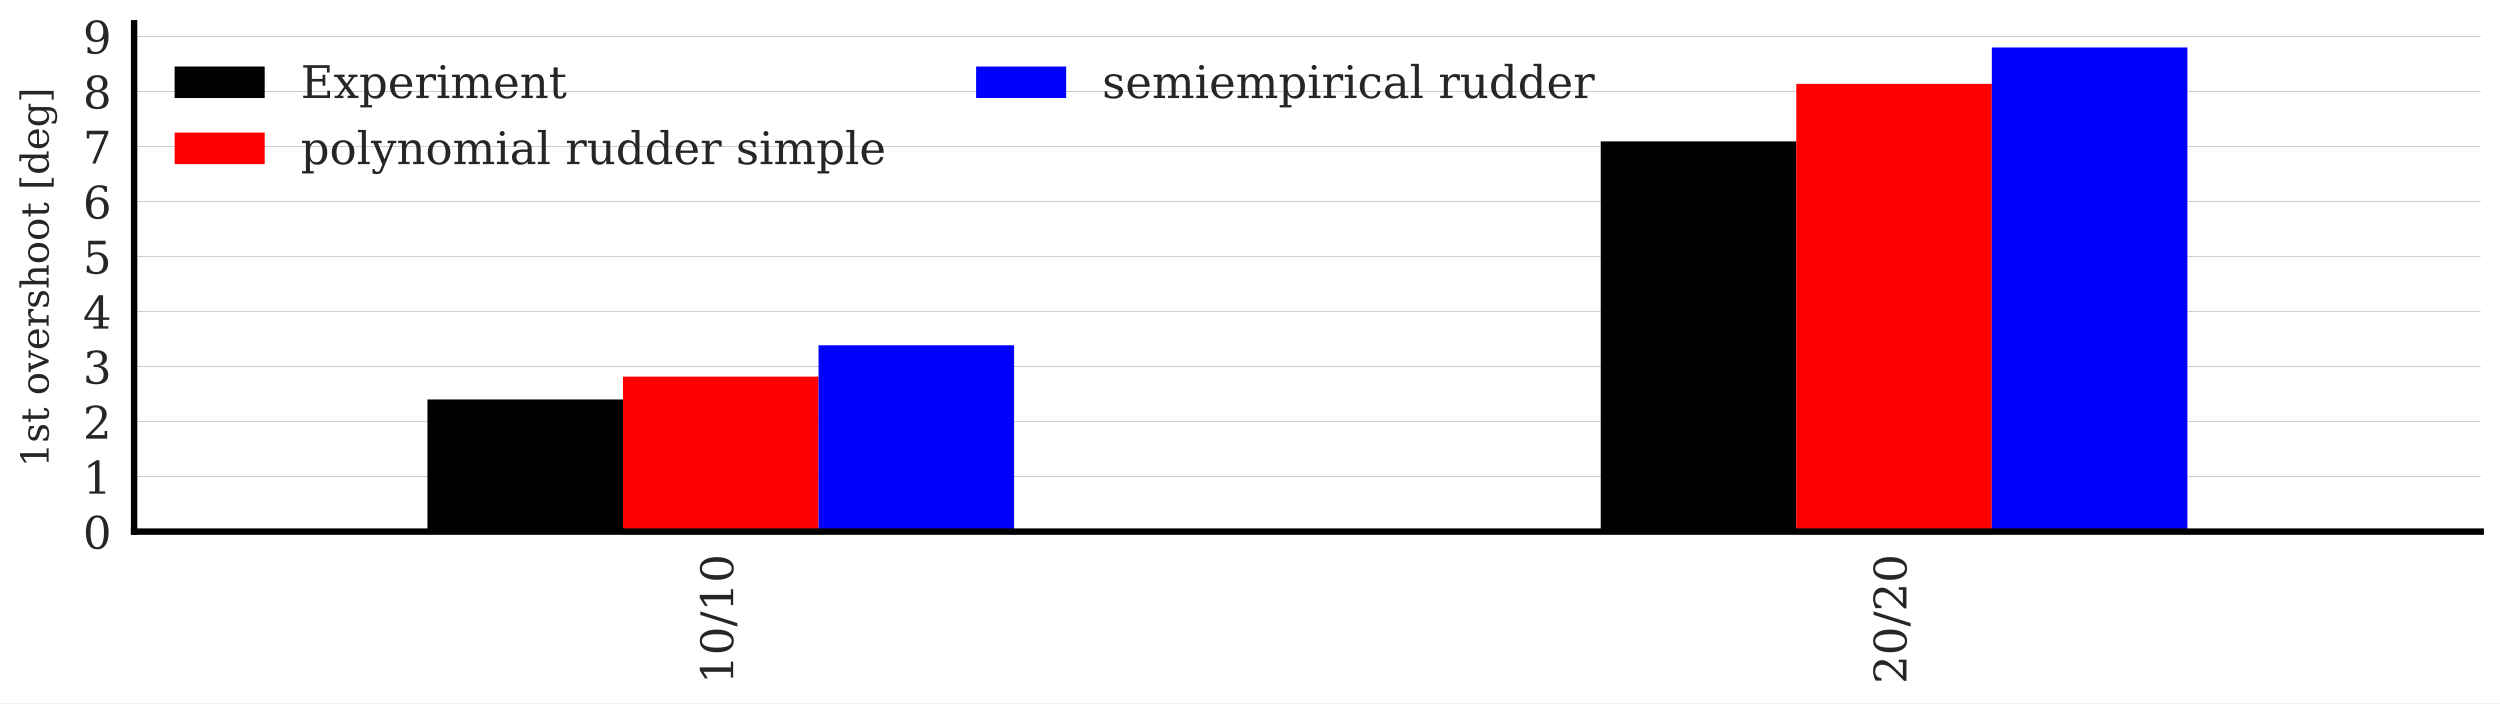
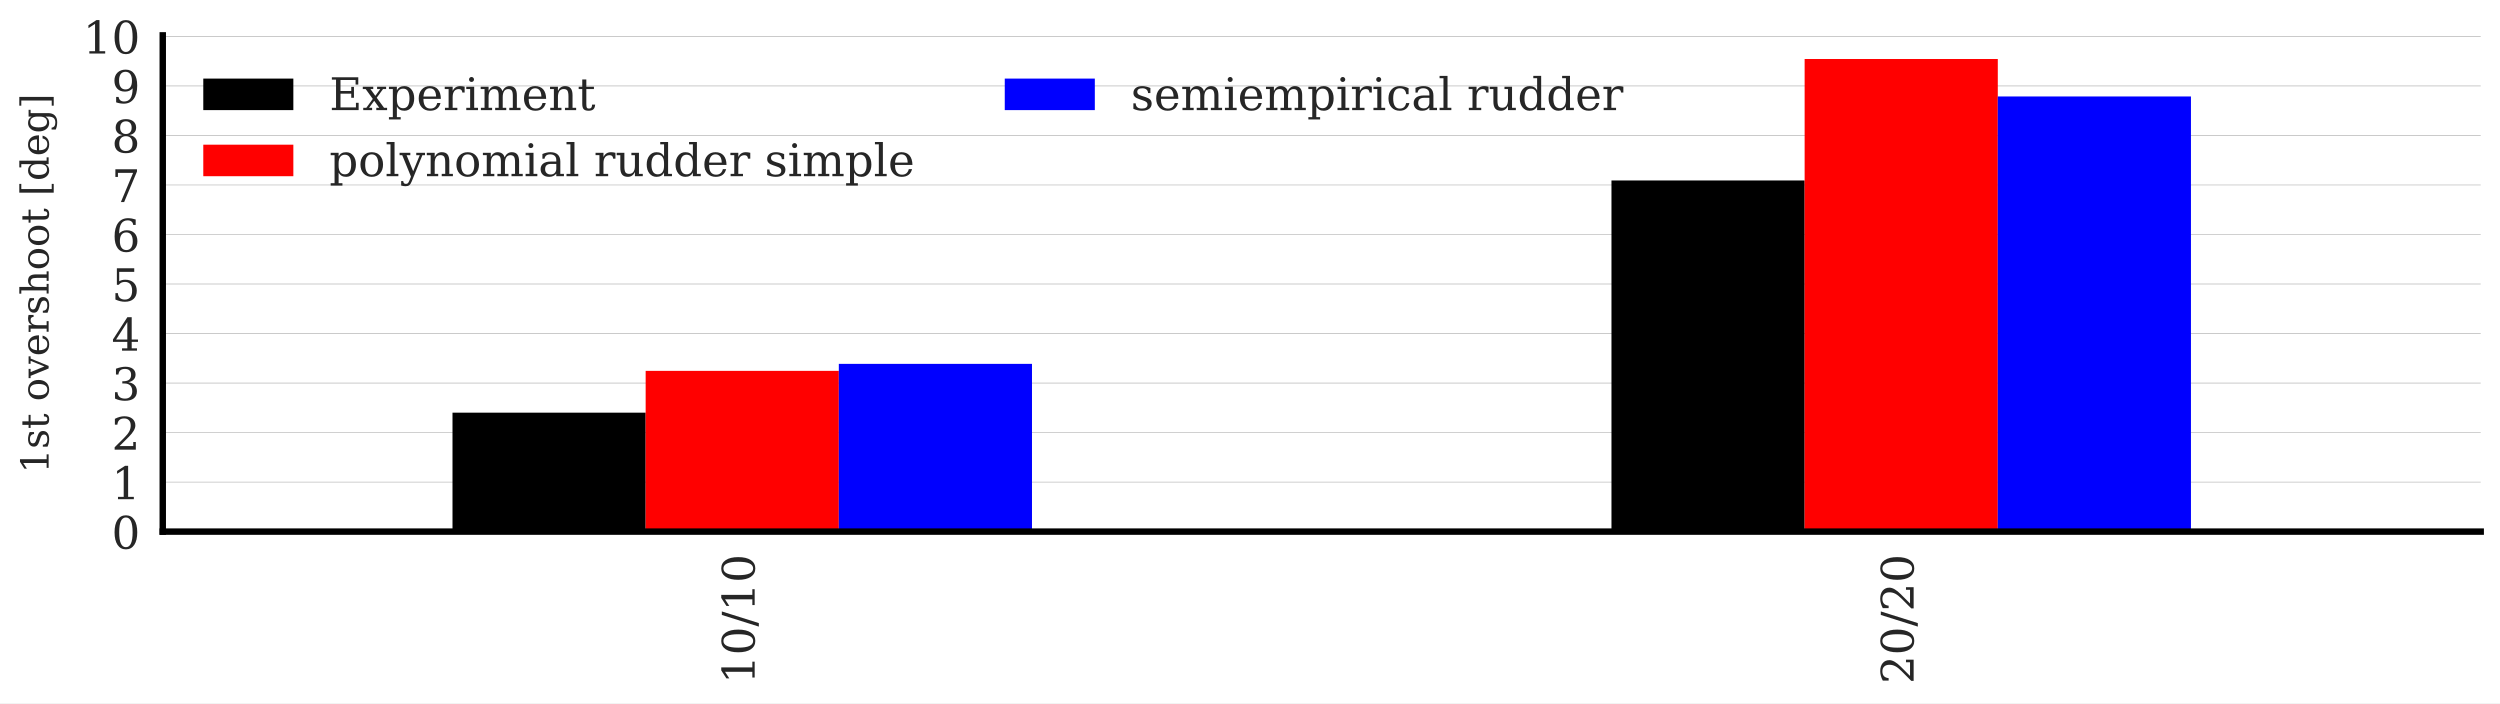
<svg xmlns="http://www.w3.org/2000/svg" xmlns:xlink="http://www.w3.org/1999/xlink" width="388.619pt" height="109.312pt" viewBox="0 0 388.619 109.312" version="1.1">
  <defs>
    <style type="text/css">*{stroke-linejoin: round; stroke-linecap: butt}</style>
  </defs>
  <g id="figure_1">
    <g id="patch_1">
      <path d="M 0 109.312  L 388.619 109.312  L 388.619 0  L 0 0  z " style="fill: #ffffff" />
    </g>
    <g id="axes_1">
      <g id="patch_2">
-         <path d="M 20.846 82.638  L 385.619 82.638  L 385.619 3.62  L 20.846 3.62  z " style="fill: #ffffff" />
+         <path d="M 25.3 82.638  L 385.619 82.638  L 385.619 5.498  L 25.3 5.498  z " style="fill: #ffffff" />
      </g>
      <g id="matplotlib.axis_1">
        <g id="xtick_1">
          <g id="line2d_1" />
          <g id="text_1">
-             <g style="fill: #262626" transform="translate(113.971 106.3113) rotate(-90) scale(0.07 -0.07)">
+             <g style="fill: #262626" transform="translate(117.3113 106.3113) rotate(-90) scale(0.07 -0.07)">
              <defs>
                <path id="DejaVuSerif-31" d="M 909 0  L 909 331  L 1722 331  L 1722 4213  L 781 3603  L 781 4013  L 1919 4750  L 2350 4750  L 2350 331  L 3163 331  L 3163 0  L 909 0  z " transform="scale(0.015625)" />
                <path id="DejaVuSerif-30" d="M 2034 219  Q 2513 219 2750 744  Q 2988 1269 2988 2328  Q 2988 3391 2750 3916  Q 2513 4441 2034 4441  Q 1556 4441 1318 3916  Q 1081 3391 1081 2328  Q 1081 1269 1318 744  Q 1556 219 2034 219  z M 2034 -91  Q 1275 -91 848 546  Q 422 1184 422 2328  Q 422 3475 848 4112  Q 1275 4750 2034 4750  Q 2797 4750 3222 4112  Q 3647 3475 3647 2328  Q 3647 1184 3222 546  Q 2797 -91 2034 -91  z " transform="scale(0.015625)" />
                <path id="DejaVuSerif-2f" d="M 1656 4666  L 2156 4666  L 500 -594  L 0 -594  L 1656 4666  z " transform="scale(0.015625)" />
              </defs>
              <use xlink:href="#DejaVuSerif-31" />
              <use xlink:href="#DejaVuSerif-30" x="63.623" />
              <use xlink:href="#DejaVuSerif-2f" x="127.246" />
              <use xlink:href="#DejaVuSerif-31" x="160.938" />
              <use xlink:href="#DejaVuSerif-30" x="224.561" />
            </g>
          </g>
        </g>
        <g id="xtick_2">
          <g id="line2d_2" />
          <g id="text_2">
-             <g style="fill: #262626" transform="translate(296.3574 106.3113) rotate(-90) scale(0.07 -0.07)">
+             <g style="fill: #262626" transform="translate(297.4708 106.3113) rotate(-90) scale(0.07 -0.07)">
              <defs>
                <path id="DejaVuSerif-32" d="M 819 3553  L 469 3553  L 469 4384  Q 803 4563 1142 4656  Q 1481 4750 1806 4750  Q 2534 4750 2956 4397  Q 3378 4044 3378 3438  Q 3378 2753 2422 1800  Q 2347 1728 2309 1691  L 1131 513  L 3078 513  L 3078 1088  L 3444 1088  L 3444 0  L 434 0  L 434 341  L 1850 1753  Q 2319 2222 2519 2614  Q 2719 3006 2719 3438  Q 2719 3909 2473 4175  Q 2228 4441 1797 4441  Q 1350 4441 1106 4219  Q 863 3997 819 3553  z " transform="scale(0.015625)" />
              </defs>
              <use xlink:href="#DejaVuSerif-32" />
              <use xlink:href="#DejaVuSerif-30" x="63.623" />
              <use xlink:href="#DejaVuSerif-2f" x="127.246" />
              <use xlink:href="#DejaVuSerif-32" x="160.938" />
              <use xlink:href="#DejaVuSerif-30" x="224.561" />
            </g>
          </g>
        </g>
      </g>
      <g id="matplotlib.axis_2">
        <g id="ytick_1">
          <g id="line2d_3">
-             <path d="M 20.846 82.638  L 385.619 82.638  " clip-path="url(#p01a73a2b21)" style="fill: none; stroke: #b0b0b0; stroke-width: 0.1; stroke-linecap: round" />
+             <path d="M 25.3 82.638  L 385.619 82.638  " clip-path="url(#p4f66f5b983)" style="fill: none; stroke: #b0b0b0; stroke-width: 0.1; stroke-linecap: round" />
          </g>
          <g id="line2d_4" />
          <g id="text_3">
-             <g style="fill: #262626" transform="translate(12.89243 85.29764) scale(0.07 -0.07)">
+             <g style="fill: #262626" transform="translate(17.34618 85.29764) scale(0.07 -0.07)">
              <use xlink:href="#DejaVuSerif-30" />
            </g>
          </g>
        </g>
        <g id="ytick_2">
          <g id="line2d_5">
-             <path d="M 20.846 74.085  L 385.619 74.085  " clip-path="url(#p01a73a2b21)" style="fill: none; stroke: #b0b0b0; stroke-width: 0.1; stroke-linecap: round" />
+             <path d="M 25.3 74.94  L 385.619 74.94  " clip-path="url(#p4f66f5b983)" style="fill: none; stroke: #b0b0b0; stroke-width: 0.1; stroke-linecap: round" />
          </g>
          <g id="line2d_6" />
          <g id="text_4">
-             <g style="fill: #262626" transform="translate(12.89243 76.7441) scale(0.07 -0.07)">
+             <g style="fill: #262626" transform="translate(17.34618 77.59979) scale(0.07 -0.07)">
              <use xlink:href="#DejaVuSerif-31" />
            </g>
          </g>
        </g>
        <g id="ytick_3">
          <g id="line2d_7">
-             <path d="M 20.846 65.531  L 385.619 65.531  " clip-path="url(#p01a73a2b21)" style="fill: none; stroke: #b0b0b0; stroke-width: 0.1; stroke-linecap: round" />
+             <path d="M 25.3 67.242  L 385.619 67.242  " clip-path="url(#p4f66f5b983)" style="fill: none; stroke: #b0b0b0; stroke-width: 0.1; stroke-linecap: round" />
          </g>
          <g id="line2d_8" />
          <g id="text_5">
-             <g style="fill: #262626" transform="translate(12.89243 68.19057) scale(0.07 -0.07)">
+             <g style="fill: #262626" transform="translate(17.34618 69.90193) scale(0.07 -0.07)">
              <use xlink:href="#DejaVuSerif-32" />
            </g>
          </g>
        </g>
        <g id="ytick_4">
          <g id="line2d_9">
-             <path d="M 20.846 56.978  L 385.619 56.978  " clip-path="url(#p01a73a2b21)" style="fill: none; stroke: #b0b0b0; stroke-width: 0.1; stroke-linecap: round" />
+             <path d="M 25.3 59.545  L 385.619 59.545  " clip-path="url(#p4f66f5b983)" style="fill: none; stroke: #b0b0b0; stroke-width: 0.1; stroke-linecap: round" />
          </g>
          <g id="line2d_10" />
          <g id="text_6">
-             <g style="fill: #262626" transform="translate(12.89243 59.63703) scale(0.07 -0.07)">
+             <g style="fill: #262626" transform="translate(17.34618 62.20408) scale(0.07 -0.07)">
              <defs>
                <path id="DejaVuSerif-33" d="M 622 4469  Q 988 4606 1323 4678  Q 1659 4750 1953 4750  Q 2638 4750 3022 4454  Q 3406 4159 3406 3634  Q 3406 3213 3140 2930  Q 2875 2647 2388 2547  Q 2963 2466 3280 2130  Q 3597 1794 3597 1259  Q 3597 606 3158 257  Q 2719 -91 1894 -91  Q 1528 -91 1179 -12  Q 831 66 488 225  L 488 1131  L 838 1131  Q 869 681 1141 450  Q 1413 219 1906 219  Q 2384 219 2661 495  Q 2938 772 2938 1253  Q 2938 1803 2653 2086  Q 2369 2369 1819 2369  L 1522 2369  L 1522 2688  L 1678 2688  Q 2225 2688 2498 2914  Q 2772 3141 2772 3597  Q 2772 4006 2547 4223  Q 2322 4441 1900 4441  Q 1478 4441 1245 4241  Q 1013 4041 972 3647  L 622 3647  L 622 4469  z " transform="scale(0.015625)" />
              </defs>
              <use xlink:href="#DejaVuSerif-33" />
            </g>
          </g>
        </g>
        <g id="ytick_5">
          <g id="line2d_11">
-             <path d="M 20.846 48.424  L 385.619 48.424  " clip-path="url(#p01a73a2b21)" style="fill: none; stroke: #b0b0b0; stroke-width: 0.1; stroke-linecap: round" />
+             <path d="M 25.3 51.847  L 385.619 51.847  " clip-path="url(#p4f66f5b983)" style="fill: none; stroke: #b0b0b0; stroke-width: 0.1; stroke-linecap: round" />
          </g>
          <g id="line2d_12" />
          <g id="text_7">
-             <g style="fill: #262626" transform="translate(12.89243 51.08349) scale(0.07 -0.07)">
+             <g style="fill: #262626" transform="translate(17.34618 54.50623) scale(0.07 -0.07)">
              <defs>
                <path id="DejaVuSerif-34" d="M 2234 1581  L 2234 4063  L 641 1581  L 2234 1581  z M 3609 0  L 1484 0  L 1484 331  L 2234 331  L 2234 1247  L 197 1247  L 197 1588  L 2241 4750  L 2859 4750  L 2859 1581  L 3750 1581  L 3750 1247  L 2859 1247  L 2859 331  L 3609 331  L 3609 0  z " transform="scale(0.015625)" />
              </defs>
              <use xlink:href="#DejaVuSerif-34" />
            </g>
          </g>
        </g>
        <g id="ytick_6">
          <g id="line2d_13">
-             <path d="M 20.846 39.871  L 385.619 39.871  " clip-path="url(#p01a73a2b21)" style="fill: none; stroke: #b0b0b0; stroke-width: 0.1; stroke-linecap: round" />
+             <path d="M 25.3 44.149  L 385.619 44.149  " clip-path="url(#p4f66f5b983)" style="fill: none; stroke: #b0b0b0; stroke-width: 0.1; stroke-linecap: round" />
          </g>
          <g id="line2d_14" />
          <g id="text_8">
-             <g style="fill: #262626" transform="translate(12.89243 42.52996) scale(0.07 -0.07)">
+             <g style="fill: #262626" transform="translate(17.34618 46.80838) scale(0.07 -0.07)">
              <defs>
                <path id="DejaVuSerif-35" d="M 3219 4666  L 3219 4153  L 1081 4153  L 1081 2816  Q 1244 2928 1461 2984  Q 1678 3041 1947 3041  Q 2703 3041 3140 2622  Q 3578 2203 3578 1478  Q 3578 738 3136 323  Q 2694 -91 1894 -91  Q 1572 -91 1234 -12  Q 897 66 544 225  L 544 1131  L 897 1131  Q 925 688 1179 453  Q 1434 219 1894 219  Q 2388 219 2653 544  Q 2919 869 2919 1478  Q 2919 2084 2655 2407  Q 2391 2731 1894 2731  Q 1613 2731 1398 2631  Q 1184 2531 1019 2322  L 750 2322  L 750 4666  L 3219 4666  z " transform="scale(0.015625)" />
              </defs>
              <use xlink:href="#DejaVuSerif-35" />
            </g>
          </g>
        </g>
        <g id="ytick_7">
          <g id="line2d_15">
-             <path d="M 20.846 31.317  L 385.619 31.317  " clip-path="url(#p01a73a2b21)" style="fill: none; stroke: #b0b0b0; stroke-width: 0.1; stroke-linecap: round" />
+             <path d="M 25.3 36.451  L 385.619 36.451  " clip-path="url(#p4f66f5b983)" style="fill: none; stroke: #b0b0b0; stroke-width: 0.1; stroke-linecap: round" />
          </g>
          <g id="line2d_16" />
          <g id="text_9">
-             <g style="fill: #262626" transform="translate(12.89243 33.97642) scale(0.07 -0.07)">
+             <g style="fill: #262626" transform="translate(17.34618 39.11053) scale(0.07 -0.07)">
              <defs>
                <path id="DejaVuSerif-36" d="M 2094 219  Q 2534 219 2771 542  Q 3009 866 3009 1472  Q 3009 2078 2771 2401  Q 2534 2725 2094 2725  Q 1647 2725 1412 2412  Q 1178 2100 1178 1509  Q 1178 888 1415 553  Q 1653 219 2094 219  z M 1075 2569  Q 1288 2803 1556 2918  Q 1825 3034 2163 3034  Q 2859 3034 3264 2615  Q 3669 2197 3669 1472  Q 3669 763 3233 336  Q 2797 -91 2069 -91  Q 1278 -91 853 498  Q 428 1088 428 2181  Q 428 3406 931 4078  Q 1434 4750 2350 4750  Q 2597 4750 2869 4703  Q 3141 4656 3425 4563  L 3425 3794  L 3072 3794  Q 3034 4109 2831 4275  Q 2628 4441 2284 4441  Q 1678 4441 1381 3981  Q 1084 3522 1075 2569  z " transform="scale(0.015625)" />
              </defs>
              <use xlink:href="#DejaVuSerif-36" />
            </g>
          </g>
        </g>
        <g id="ytick_8">
          <g id="line2d_17">
-             <path d="M 20.846 22.763  L 385.619 22.763  " clip-path="url(#p01a73a2b21)" style="fill: none; stroke: #b0b0b0; stroke-width: 0.1; stroke-linecap: round" />
+             <path d="M 25.3 28.753  L 385.619 28.753  " clip-path="url(#p4f66f5b983)" style="fill: none; stroke: #b0b0b0; stroke-width: 0.1; stroke-linecap: round" />
          </g>
          <g id="line2d_18" />
          <g id="text_10">
-             <g style="fill: #262626" transform="translate(12.89243 25.42288) scale(0.07 -0.07)">
+             <g style="fill: #262626" transform="translate(17.34618 31.41267) scale(0.07 -0.07)">
              <defs>
                <path id="DejaVuSerif-37" d="M 3609 4347  L 1784 0  L 1319 0  L 3059 4153  L 903 4153  L 903 3578  L 538 3578  L 538 4666  L 3609 4666  L 3609 4347  z " transform="scale(0.015625)" />
              </defs>
              <use xlink:href="#DejaVuSerif-37" />
            </g>
          </g>
        </g>
        <g id="ytick_9">
          <g id="line2d_19">
-             <path d="M 20.846 14.21  L 385.619 14.21  " clip-path="url(#p01a73a2b21)" style="fill: none; stroke: #b0b0b0; stroke-width: 0.1; stroke-linecap: round" />
+             <path d="M 25.3 21.055  L 385.619 21.055  " clip-path="url(#p4f66f5b983)" style="fill: none; stroke: #b0b0b0; stroke-width: 0.1; stroke-linecap: round" />
          </g>
          <g id="line2d_20" />
          <g id="text_11">
-             <g style="fill: #262626" transform="translate(12.89243 16.86935) scale(0.07 -0.07)">
+             <g style="fill: #262626" transform="translate(17.34618 23.71482) scale(0.07 -0.07)">
              <defs>
                <path id="DejaVuSerif-38" d="M 2981 1275  Q 2981 1775 2732 2051  Q 2484 2328 2034 2328  Q 1584 2328 1336 2051  Q 1088 1775 1088 1275  Q 1088 772 1336 495  Q 1584 219 2034 219  Q 2484 219 2732 495  Q 2981 772 2981 1275  z M 2853 3541  Q 2853 3966 2637 4203  Q 2422 4441 2034 4441  Q 1650 4441 1433 4203  Q 1216 3966 1216 3541  Q 1216 3113 1433 2875  Q 1650 2638 2034 2638  Q 2422 2638 2637 2875  Q 2853 3113 2853 3541  z M 2516 2484  Q 3047 2413 3344 2092  Q 3641 1772 3641 1275  Q 3641 619 3225 264  Q 2809 -91 2034 -91  Q 1263 -91 845 264  Q 428 619 428 1275  Q 428 1772 725 2092  Q 1022 2413 1556 2484  Q 1084 2569 832 2842  Q 581 3116 581 3541  Q 581 4103 968 4426  Q 1356 4750 2034 4750  Q 2713 4750 3100 4426  Q 3488 4103 3488 3541  Q 3488 3116 3236 2842  Q 2984 2569 2516 2484  z " transform="scale(0.015625)" />
              </defs>
              <use xlink:href="#DejaVuSerif-38" />
            </g>
          </g>
        </g>
        <g id="ytick_10">
          <g id="line2d_21">
-             <path d="M 20.846 5.656  L 385.619 5.656  " clip-path="url(#p01a73a2b21)" style="fill: none; stroke: #b0b0b0; stroke-width: 0.1; stroke-linecap: round" />
+             <path d="M 25.3 13.358  L 385.619 13.358  " clip-path="url(#p4f66f5b983)" style="fill: none; stroke: #b0b0b0; stroke-width: 0.1; stroke-linecap: round" />
          </g>
          <g id="line2d_22" />
          <g id="text_12">
-             <g style="fill: #262626" transform="translate(12.89243 8.315811) scale(0.07 -0.07)">
+             <g style="fill: #262626" transform="translate(17.34618 16.01697) scale(0.07 -0.07)">
              <defs>
                <path id="DejaVuSerif-39" d="M 2994 2091  Q 2784 1856 2512 1740  Q 2241 1625 1900 1625  Q 1206 1625 804 2044  Q 403 2463 403 3188  Q 403 3897 839 4323  Q 1275 4750 2003 4750  Q 2794 4750 3217 4161  Q 3641 3572 3641 2478  Q 3641 1253 3137 581  Q 2634 -91 1722 -91  Q 1475 -91 1203 -44  Q 931 3 647 97  L 647 872  L 997 872  Q 1038 556 1241 387  Q 1444 219 1784 219  Q 2391 219 2687 676  Q 2984 1134 2994 2091  z M 1978 4441  Q 1534 4441 1298 4117  Q 1063 3794 1063 3188  Q 1063 2581 1298 2256  Q 1534 1931 1978 1931  Q 2422 1931 2658 2245  Q 2894 2559 2894 3150  Q 2894 3772 2656 4106  Q 2419 4441 1978 4441  z " transform="scale(0.015625)" />
              </defs>
              <use xlink:href="#DejaVuSerif-39" />
            </g>
          </g>
        </g>
-         <g id="text_13">
-           <g style="fill: #262626" transform="translate(7.559302 72.64734) rotate(-90) scale(0.06 -0.06)">
+         <g id="ytick_11">
+           <g id="line2d_23">
+             <path d="M 25.3 5.66  L 385.619 5.66  " clip-path="url(#p4f66f5b983)" style="fill: none; stroke: #b0b0b0; stroke-width: 0.1; stroke-linecap: round" />
+           </g>
+           <g id="line2d_24" />
+           <g id="text_13">
+             <g style="fill: #262626" transform="translate(12.89243 8.319115) scale(0.07 -0.07)">
+               <use xlink:href="#DejaVuSerif-31" />
+               <use xlink:href="#DejaVuSerif-30" x="63.623" />
+             </g>
+           </g>
+         </g>
+         <g id="text_14">
+           <g style="fill: #262626" transform="translate(7.559303 73.58597) rotate(-90) scale(0.06 -0.06)">
            <defs>
              <path id="DejaVuSerif-73" d="M 359 184  L 359 959  L 691 959  Q 703 588 923 403  Q 1144 219 1575 219  Q 1963 219 2166 364  Q 2369 509 2369 788  Q 2369 1006 2220 1140  Q 2072 1275 1594 1428  L 1178 1569  Q 750 1706 558 1912  Q 366 2119 366 2438  Q 366 2894 700 3153  Q 1034 3413 1625 3413  Q 1888 3413 2178 3344  Q 2469 3275 2778 3144  L 2778 2419  L 2447 2419  Q 2434 2741 2221 2922  Q 2009 3103 1644 3103  Q 1281 3103 1095 2975  Q 909 2847 909 2591  Q 909 2381 1050 2254  Q 1191 2128 1613 1997  L 2069 1856  Q 2541 1709 2748 1489  Q 2956 1269 2956 922  Q 2956 450 2595 179  Q 2234 -91 1600 -91  Q 1278 -91 972 -22  Q 666 47 359 184  z " transform="scale(0.015625)" />
              <path id="DejaVuSerif-74" d="M 691 2988  L 184 2988  L 184 3322  L 691 3322  L 691 4353  L 1269 4353  L 1269 3322  L 2350 3322  L 2350 2988  L 1269 2988  L 1269 878  Q 1269 456 1350 337  Q 1431 219 1650 219  Q 1875 219 1978 351  Q 2081 484 2088 781  L 2522 781  Q 2497 328 2275 118  Q 2053 -91 1600 -91  Q 1103 -91 897 129  Q 691 350 691 878  L 691 2988  z " transform="scale(0.015625)" />
              <path id="DejaVuSerif-20" transform="scale(0.015625)" />
              <path id="DejaVuSerif-6f" d="M 1925 219  Q 2388 219 2623 584  Q 2859 950 2859 1663  Q 2859 2375 2623 2739  Q 2388 3103 1925 3103  Q 1463 3103 1227 2739  Q 991 2375 991 1663  Q 991 950 1228 584  Q 1466 219 1925 219  z M 1925 -91  Q 1200 -91 759 389  Q 319 869 319 1663  Q 319 2456 758 2934  Q 1197 3413 1925 3413  Q 2653 3413 3092 2934  Q 3531 2456 3531 1663  Q 3531 869 3092 389  Q 2653 -91 1925 -91  z " transform="scale(0.015625)" />
              <path id="DejaVuSerif-76" d="M 1581 0  L 359 2988  L -19 2988  L -19 3322  L 1509 3322  L 1509 2988  L 978 2988  L 1913 703  L 2847 2988  L 2350 2988  L 2350 3322  L 3597 3322  L 3597 2988  L 3225 2988  L 2003 0  L 1581 0  z " transform="scale(0.015625)" />
              <path id="DejaVuSerif-65" d="M 3469 1600  L 991 1600  L 991 1575  Q 991 903 1244 561  Q 1497 219 1991 219  Q 2369 219 2611 417  Q 2853 616 2950 1006  L 3413 1006  Q 3275 459 2904 184  Q 2534 -91 1931 -91  Q 1203 -91 761 389  Q 319 869 319 1663  Q 319 2450 753 2931  Q 1188 3413 1894 3413  Q 2647 3413 3050 2948  Q 3453 2484 3469 1600  z M 2791 1931  Q 2772 2513 2545 2808  Q 2319 3103 1894 3103  Q 1497 3103 1269 2806  Q 1041 2509 991 1931  L 2791 1931  z " transform="scale(0.015625)" />
              <path id="DejaVuSerif-72" d="M 3059 3328  L 3059 2497  L 2728 2497  Q 2713 2744 2591 2866  Q 2469 2988 2234 2988  Q 1809 2988 1582 2694  Q 1356 2400 1356 1850  L 1356 331  L 2022 331  L 2022 0  L 263 0  L 263 331  L 781 331  L 781 2994  L 231 2994  L 231 3322  L 1356 3322  L 1356 2731  Q 1525 3078 1790 3245  Q 2056 3413 2438 3413  Q 2578 3413 2733 3391  Q 2888 3369 3059 3328  z " transform="scale(0.015625)" />
              <path id="DejaVuSerif-68" d="M 263 0  L 263 331  L 781 331  L 781 4531  L 231 4531  L 231 4863  L 1356 4863  L 1356 2731  Q 1516 3069 1770 3241  Q 2025 3413 2363 3413  Q 2913 3413 3172 3097  Q 3431 2781 3431 2113  L 3431 331  L 3944 331  L 3944 0  L 2356 0  L 2356 331  L 2853 331  L 2853 1931  Q 2853 2541 2704 2764  Q 2556 2988 2175 2988  Q 1775 2988 1565 2697  Q 1356 2406 1356 1850  L 1356 331  L 1856 331  L 1856 0  L 263 0  z " transform="scale(0.015625)" />
              <path id="DejaVuSerif-5b" d="M 550 4863  L 2003 4863  L 2003 4531  L 1147 4531  L 1147 -513  L 2003 -513  L 2003 -844  L 550 -844  L 550 4863  z " transform="scale(0.015625)" />
              <path id="DejaVuSerif-64" d="M 3359 331  L 3909 331  L 3909 0  L 2784 0  L 2784 519  Q 2616 206 2355 57  Q 2094 -91 1709 -91  Q 1097 -91 708 395  Q 319 881 319 1663  Q 319 2444 706 2928  Q 1094 3413 1709 3413  Q 2094 3413 2355 3264  Q 2616 3116 2784 2803  L 2784 4531  L 2241 4531  L 2241 4863  L 3359 4863  L 3359 331  z M 2784 1497  L 2784 1825  Q 2784 2422 2554 2737  Q 2325 3053 1888 3053  Q 1444 3053 1217 2703  Q 991 2353 991 1663  Q 991 975 1217 622  Q 1444 269 1888 269  Q 2325 269 2554 583  Q 2784 897 2784 1497  z " transform="scale(0.015625)" />
              <path id="DejaVuSerif-67" d="M 3359 2988  L 3359 72  Q 3359 -644 2965 -1033  Q 2572 -1422 1844 -1422  Q 1516 -1422 1216 -1362  Q 916 -1303 641 -1184  L 641 -488  L 941 -488  Q 997 -813 1206 -963  Q 1416 -1113 1806 -1113  Q 2313 -1113 2548 -827  Q 2784 -541 2784 72  L 2784 519  Q 2616 206 2355 57  Q 2094 -91 1709 -91  Q 1097 -91 708 395  Q 319 881 319 1663  Q 319 2444 706 2928  Q 1094 3413 1709 3413  Q 2094 3413 2355 3264  Q 2616 3116 2784 2803  L 2784 3322  L 3909 3322  L 3909 2988  L 3359 2988  z M 2784 1825  Q 2784 2422 2554 2737  Q 2325 3053 1888 3053  Q 1444 3053 1217 2703  Q 991 2353 991 1663  Q 991 975 1217 622  Q 1444 269 1888 269  Q 2325 269 2554 583  Q 2784 897 2784 1497  L 2784 1825  z " transform="scale(0.015625)" />
              <path id="DejaVuSerif-5d" d="M 1947 4863  L 1947 -844  L 494 -844  L 494 -513  L 1350 -513  L 1350 4531  L 494 4531  L 494 4863  L 1947 4863  z " transform="scale(0.015625)" />
            </defs>
            <use xlink:href="#DejaVuSerif-31" />
            <use xlink:href="#DejaVuSerif-73" x="63.623" />
            <use xlink:href="#DejaVuSerif-74" x="114.941" />
            <use xlink:href="#DejaVuSerif-20" x="155.127" />
            <use xlink:href="#DejaVuSerif-6f" x="186.914" />
            <use xlink:href="#DejaVuSerif-76" x="247.119" />
            <use xlink:href="#DejaVuSerif-65" x="303.613" />
            <use xlink:href="#DejaVuSerif-72" x="362.793" />
            <use xlink:href="#DejaVuSerif-73" x="410.596" />
            <use xlink:href="#DejaVuSerif-68" x="461.914" />
            <use xlink:href="#DejaVuSerif-6f" x="526.318" />
            <use xlink:href="#DejaVuSerif-6f" x="586.523" />
            <use xlink:href="#DejaVuSerif-74" x="646.729" />
            <use xlink:href="#DejaVuSerif-20" x="686.914" />
            <use xlink:href="#DejaVuSerif-5b" x="718.701" />
            <use xlink:href="#DejaVuSerif-64" x="757.715" />
            <use xlink:href="#DejaVuSerif-65" x="821.729" />
            <use xlink:href="#DejaVuSerif-67" x="880.908" />
            <use xlink:href="#DejaVuSerif-5d" x="944.922" />
          </g>
        </g>
      </g>
      <g id="patch_3">
-         <path d="M 66.443 82.638  L 96.841 82.638  L 96.841 62.096  L 66.443 62.096  z " clip-path="url(#p01a73a2b21)" />
+         <path d="M 70.34 82.638  L 100.366 82.638  L 100.366 64.151  L 70.34 64.151  z " clip-path="url(#p4f66f5b983)" />
      </g>
      <g id="patch_4">
-         <path d="M 248.829 82.638  L 279.227 82.638  L 279.227 21.983  L 248.829 21.983  z " clip-path="url(#p01a73a2b21)" />
+         <path d="M 250.499 82.638  L 280.526 82.638  L 280.526 28.051  L 250.499 28.051  z " clip-path="url(#p4f66f5b983)" />
      </g>
      <g id="patch_5">
-         <path d="M 96.841 82.638  L 127.238 82.638  L 127.238 58.538  L 96.841 58.538  z " clip-path="url(#p01a73a2b21)" style="fill: #ff0000" />
+         <path d="M 100.366 82.638  L 130.393 82.638  L 130.393 57.65  L 100.366 57.65  z " clip-path="url(#p4f66f5b983)" style="fill: #ff0000" />
      </g>
      <g id="patch_6">
-         <path d="M 279.227 82.638  L 309.625 82.638  L 309.625 13.04  L 279.227 13.04  z " clip-path="url(#p01a73a2b21)" style="fill: #ff0000" />
+         <path d="M 280.526 82.638  L 310.553 82.638  L 310.553 9.171  L 280.526 9.171  z " clip-path="url(#p4f66f5b983)" style="fill: #ff0000" />
      </g>
      <g id="patch_7">
-         <path d="M 127.238 82.638  L 157.636 82.638  L 157.636 53.666  L 127.238 53.666  z " clip-path="url(#p01a73a2b21)" style="fill: #0000ff" />
+         <path d="M 130.393 82.638  L 160.42 82.638  L 160.42 56.563  L 130.393 56.563  z " clip-path="url(#p4f66f5b983)" style="fill: #0000ff" />
      </g>
      <g id="patch_8">
-         <path d="M 309.625 82.638  L 340.022 82.638  L 340.022 7.383  L 309.625 7.383  z " clip-path="url(#p01a73a2b21)" style="fill: #0000ff" />
+         <path d="M 310.553 82.638  L 340.579 82.638  L 340.579 14.995  L 310.553 14.995  z " clip-path="url(#p4f66f5b983)" style="fill: #0000ff" />
      </g>
      <g id="patch_9">
-         <path d="M 20.846 82.638  L 20.846 3.62  " style="fill: none; stroke: #000000; stroke-linejoin: miter; stroke-linecap: square" />
+         <path d="M 25.3 82.638  L 25.3 5.498  " style="fill: none; stroke: #000000; stroke-linejoin: miter; stroke-linecap: square" />
      </g>
      <g id="patch_10">
-         <path d="M 20.846 82.638  L 385.619 82.638  " style="fill: none; stroke: #000000; stroke-linejoin: miter; stroke-linecap: square" />
+         <path d="M 25.3 82.638  L 385.619 82.638  " style="fill: none; stroke: #000000; stroke-linejoin: miter; stroke-linecap: square" />
      </g>
      <g id="legend_1">
        <g id="patch_11">
-           <path d="M 27.146 15.239  L 41.146 15.239  L 41.146 10.339  L 27.146 10.339  z " />
-         </g>
-         <g id="text_14">
-           <g style="fill: #262626" transform="translate(46.74618 15.23916) scale(0.07 -0.07)">
+           <path d="M 31.6 17.116  L 45.6 17.116  L 45.6 12.216  L 31.6 12.216  z " />
+         </g>
+         <g id="text_15">
+           <g style="fill: #262626" transform="translate(51.19993 17.11642) scale(0.07 -0.07)">
            <defs>
              <path id="DejaVuSerif-45" d="M 353 0  L 353 331  L 947 331  L 947 4331  L 353 4331  L 353 4666  L 4109 4666  L 4109 3628  L 3725 3628  L 3725 4281  L 1581 4281  L 1581 2719  L 3109 2719  L 3109 3303  L 3494 3303  L 3494 1753  L 3109 1753  L 3109 2338  L 1581 2338  L 1581 384  L 3775 384  L 3775 1038  L 4159 1038  L 4159 0  L 353 0  z " transform="scale(0.015625)" />
              <path id="DejaVuSerif-78" d="M 1863 2028  L 2559 2988  L 2113 2988  L 2113 3322  L 3391 3322  L 3391 2988  L 2950 2988  L 2059 1759  L 3097 331  L 3531 331  L 3531 0  L 1997 0  L 1997 331  L 2419 331  L 1697 1325  L 972 331  L 1403 331  L 1403 0  L 141 0  L 141 331  L 581 331  L 1497 1594  L 488 2988  L 78 2988  L 78 3322  L 1563 3322  L 1563 2988  L 1166 2988  L 1863 2028  z " transform="scale(0.015625)" />
              <path id="DejaVuSerif-70" d="M 1313 1825  L 1313 1497  Q 1313 897 1542 583  Q 1772 269 2209 269  Q 2650 269 2876 622  Q 3103 975 3103 1663  Q 3103 2353 2876 2703  Q 2650 3053 2209 3053  Q 1772 3053 1542 2737  Q 1313 2422 1313 1825  z M 738 2988  L 184 2988  L 184 3322  L 1313 3322  L 1313 2803  Q 1481 3116 1742 3264  Q 2003 3413 2388 3413  Q 3000 3413 3387 2928  Q 3775 2444 3775 1663  Q 3775 881 3387 395  Q 3000 -91 2388 -91  Q 2003 -91 1742 57  Q 1481 206 1313 519  L 1313 -997  L 1856 -997  L 1856 -1331  L 184 -1331  L 184 -997  L 738 -997  L 738 2988  z " transform="scale(0.015625)" />
              <path id="DejaVuSerif-69" d="M 622 4353  Q 622 4497 726 4603  Q 831 4709 978 4709  Q 1122 4709 1226 4603  Q 1331 4497 1331 4353  Q 1331 4206 1228 4103  Q 1125 4000 978 4000  Q 831 4000 726 4103  Q 622 4206 622 4353  z M 1356 331  L 1900 331  L 1900 0  L 231 0  L 231 331  L 781 331  L 781 2988  L 231 2988  L 231 3322  L 1356 3322  L 1356 331  z " transform="scale(0.015625)" />
              <path id="DejaVuSerif-6d" d="M 3316 2675  Q 3481 3041 3739 3227  Q 3997 3413 4341 3413  Q 4863 3413 5119 3089  Q 5375 2766 5375 2113  L 5375 331  L 5894 331  L 5894 0  L 4300 0  L 4300 331  L 4800 331  L 4800 2047  Q 4800 2556 4650 2772  Q 4500 2988 4153 2988  Q 3769 2988 3567 2697  Q 3366 2406 3366 1850  L 3366 331  L 3866 331  L 3866 0  L 2291 0  L 2291 331  L 2791 331  L 2791 2069  Q 2791 2566 2641 2777  Q 2491 2988 2144 2988  Q 1759 2988 1557 2697  Q 1356 2406 1356 1850  L 1356 331  L 1856 331  L 1856 0  L 263 0  L 263 331  L 781 331  L 781 2994  L 231 2994  L 231 3322  L 1356 3322  L 1356 2731  Q 1516 3063 1762 3238  Q 2009 3413 2322 3413  Q 2709 3413 2968 3220  Q 3228 3028 3316 2675  z " transform="scale(0.015625)" />
              <path id="DejaVuSerif-6e" d="M 263 0  L 263 331  L 781 331  L 781 2988  L 231 2988  L 231 3322  L 1356 3322  L 1356 2731  Q 1516 3069 1770 3241  Q 2025 3413 2363 3413  Q 2913 3413 3172 3097  Q 3431 2781 3431 2113  L 3431 331  L 3944 331  L 3944 0  L 2356 0  L 2356 331  L 2853 331  L 2853 1931  Q 2853 2541 2703 2767  Q 2553 2994 2175 2994  Q 1775 2994 1565 2701  Q 1356 2409 1356 1850  L 1356 331  L 1856 331  L 1856 0  L 263 0  z " transform="scale(0.015625)" />
            </defs>
            <use xlink:href="#DejaVuSerif-45" />
            <use xlink:href="#DejaVuSerif-78" x="72.998" />
            <use xlink:href="#DejaVuSerif-70" x="129.395" />
            <use xlink:href="#DejaVuSerif-65" x="193.408" />
            <use xlink:href="#DejaVuSerif-72" x="252.588" />
            <use xlink:href="#DejaVuSerif-69" x="300.391" />
            <use xlink:href="#DejaVuSerif-6d" x="332.373" />
            <use xlink:href="#DejaVuSerif-65" x="427.197" />
            <use xlink:href="#DejaVuSerif-6e" x="486.377" />
            <use xlink:href="#DejaVuSerif-74" x="550.781" />
          </g>
        </g>
        <g id="patch_12">
-           <path d="M 27.146 25.514  L 41.146 25.514  L 41.146 20.614  L 27.146 20.614  z " style="fill: #ff0000" />
-         </g>
-         <g id="text_15">
-           <g style="fill: #262626" transform="translate(46.74618 25.51384) scale(0.07 -0.07)">
+           <path d="M 31.6 27.391  L 45.6 27.391  L 45.6 22.491  L 31.6 22.491  z " style="fill: #ff0000" />
+         </g>
+         <g id="text_16">
+           <g style="fill: #262626" transform="translate(51.19993 27.3911) scale(0.07 -0.07)">
            <defs>
              <path id="DejaVuSerif-6c" d="M 1313 331  L 1856 331  L 1856 0  L 184 0  L 184 331  L 738 331  L 738 4531  L 184 4531  L 184 4863  L 1313 4863  L 1313 331  z " transform="scale(0.015625)" />
              <path id="DejaVuSerif-79" d="M 1381 -609  L 1600 -56  L 359 2988  L -19 2988  L -19 3322  L 1509 3322  L 1509 2988  L 978 2988  L 1913 703  L 2847 2988  L 2350 2988  L 2350 3322  L 3597 3322  L 3597 2988  L 3225 2988  L 1703 -750  Q 1547 -1138 1356 -1280  Q 1166 -1422 819 -1422  Q 672 -1422 517 -1397  Q 363 -1372 206 -1325  L 206 -691  L 500 -691  Q 519 -903 608 -995  Q 697 -1088 884 -1088  Q 1056 -1088 1161 -992  Q 1266 -897 1381 -609  z " transform="scale(0.015625)" />
              <path id="DejaVuSerif-61" d="M 2547 1044  L 2547 1747  L 1806 1747  Q 1378 1747 1168 1562  Q 959 1378 959 997  Q 959 650 1171 447  Q 1384 244 1747 244  Q 2106 244 2326 466  Q 2547 688 2547 1044  z M 3122 2075  L 3122 331  L 3634 331  L 3634 0  L 2547 0  L 2547 359  Q 2356 128 2106 18  Q 1856 -91 1522 -91  Q 969 -91 644 203  Q 319 497 319 997  Q 319 1513 691 1797  Q 1063 2081 1741 2081  L 2547 2081  L 2547 2309  Q 2547 2688 2317 2895  Q 2088 3103 1672 3103  Q 1328 3103 1125 2947  Q 922 2791 872 2484  L 575 2484  L 575 3156  Q 875 3284 1158 3348  Q 1441 3413 1709 3413  Q 2400 3413 2761 3070  Q 3122 2728 3122 2075  z " transform="scale(0.015625)" />
              <path id="DejaVuSerif-75" d="M 2266 3322  L 3341 3322  L 3341 331  L 3884 331  L 3884 0  L 2766 0  L 2766 588  Q 2606 256 2353 82  Q 2100 -91 1766 -91  Q 1213 -91 952 223  Q 691 538 691 1209  L 691 2988  L 172 2988  L 172 3322  L 1269 3322  L 1269 1388  Q 1269 781 1417 556  Q 1566 331 1947 331  Q 2347 331 2556 625  Q 2766 919 2766 1478  L 2766 2988  L 2266 2988  L 2266 3322  z " transform="scale(0.015625)" />
            </defs>
            <use xlink:href="#DejaVuSerif-70" />
            <use xlink:href="#DejaVuSerif-6f" x="64.014" />
            <use xlink:href="#DejaVuSerif-6c" x="124.219" />
            <use xlink:href="#DejaVuSerif-79" x="156.201" />
            <use xlink:href="#DejaVuSerif-6e" x="212.695" />
            <use xlink:href="#DejaVuSerif-6f" x="277.1" />
            <use xlink:href="#DejaVuSerif-6d" x="337.305" />
            <use xlink:href="#DejaVuSerif-69" x="432.129" />
            <use xlink:href="#DejaVuSerif-61" x="464.111" />
            <use xlink:href="#DejaVuSerif-6c" x="523.73" />
            <use xlink:href="#DejaVuSerif-20" x="555.713" />
            <use xlink:href="#DejaVuSerif-72" x="587.5" />
            <use xlink:href="#DejaVuSerif-75" x="635.303" />
            <use xlink:href="#DejaVuSerif-64" x="699.707" />
            <use xlink:href="#DejaVuSerif-64" x="763.721" />
            <use xlink:href="#DejaVuSerif-65" x="827.734" />
            <use xlink:href="#DejaVuSerif-72" x="886.914" />
            <use xlink:href="#DejaVuSerif-20" x="934.717" />
            <use xlink:href="#DejaVuSerif-73" x="966.504" />
            <use xlink:href="#DejaVuSerif-69" x="1017.822" />
            <use xlink:href="#DejaVuSerif-6d" x="1049.805" />
            <use xlink:href="#DejaVuSerif-70" x="1144.629" />
            <use xlink:href="#DejaVuSerif-6c" x="1208.643" />
            <use xlink:href="#DejaVuSerif-65" x="1240.625" />
          </g>
        </g>
        <g id="patch_13">
-           <path d="M 151.734 15.239  L 165.734 15.239  L 165.734 10.339  L 151.734 10.339  z " style="fill: #0000ff" />
-         </g>
-         <g id="text_16">
-           <g style="fill: #262626" transform="translate(171.3341 15.23916) scale(0.07 -0.07)">
+           <path d="M 156.188 17.116  L 170.188 17.116  L 170.188 12.216  L 156.188 12.216  z " style="fill: #0000ff" />
+         </g>
+         <g id="text_17">
+           <g style="fill: #262626" transform="translate(175.7879 17.11642) scale(0.07 -0.07)">
            <defs>
              <path id="DejaVuSerif-63" d="M 3291 997  Q 3169 466 2822 187  Q 2475 -91 1925 -91  Q 1200 -91 759 389  Q 319 869 319 1663  Q 319 2459 759 2936  Q 1200 3413 1925 3413  Q 2241 3413 2553 3339  Q 2866 3266 3181 3116  L 3181 2266  L 2847 2266  Q 2781 2703 2561 2903  Q 2341 3103 1931 3103  Q 1466 3103 1228 2742  Q 991 2381 991 1663  Q 991 944 1227 581  Q 1463 219 1931 219  Q 2303 219 2525 412  Q 2747 606 2828 997  L 3291 997  z " transform="scale(0.015625)" />
            </defs>
            <use xlink:href="#DejaVuSerif-73" />
            <use xlink:href="#DejaVuSerif-65" x="51.318" />
            <use xlink:href="#DejaVuSerif-6d" x="110.498" />
            <use xlink:href="#DejaVuSerif-69" x="205.322" />
            <use xlink:href="#DejaVuSerif-65" x="237.305" />
            <use xlink:href="#DejaVuSerif-6d" x="296.484" />
            <use xlink:href="#DejaVuSerif-70" x="391.309" />
            <use xlink:href="#DejaVuSerif-69" x="455.322" />
            <use xlink:href="#DejaVuSerif-72" x="487.305" />
            <use xlink:href="#DejaVuSerif-69" x="535.107" />
            <use xlink:href="#DejaVuSerif-63" x="567.09" />
            <use xlink:href="#DejaVuSerif-61" x="623.096" />
            <use xlink:href="#DejaVuSerif-6c" x="682.715" />
            <use xlink:href="#DejaVuSerif-20" x="714.697" />
            <use xlink:href="#DejaVuSerif-72" x="746.484" />
            <use xlink:href="#DejaVuSerif-75" x="794.287" />
            <use xlink:href="#DejaVuSerif-64" x="858.691" />
            <use xlink:href="#DejaVuSerif-64" x="922.705" />
            <use xlink:href="#DejaVuSerif-65" x="986.719" />
            <use xlink:href="#DejaVuSerif-72" x="1045.898" />
          </g>
        </g>
      </g>
    </g>
  </g>
  <defs>
-     <clipPath id="p01a73a2b21">
-       <rect x="20.846" y="3.62" width="364.773" height="79.018" />
+     <clipPath id="p4f66f5b983">
+       <rect x="25.3" y="5.498" width="360.319" height="77.141" />
    </clipPath>
  </defs>
</svg>
